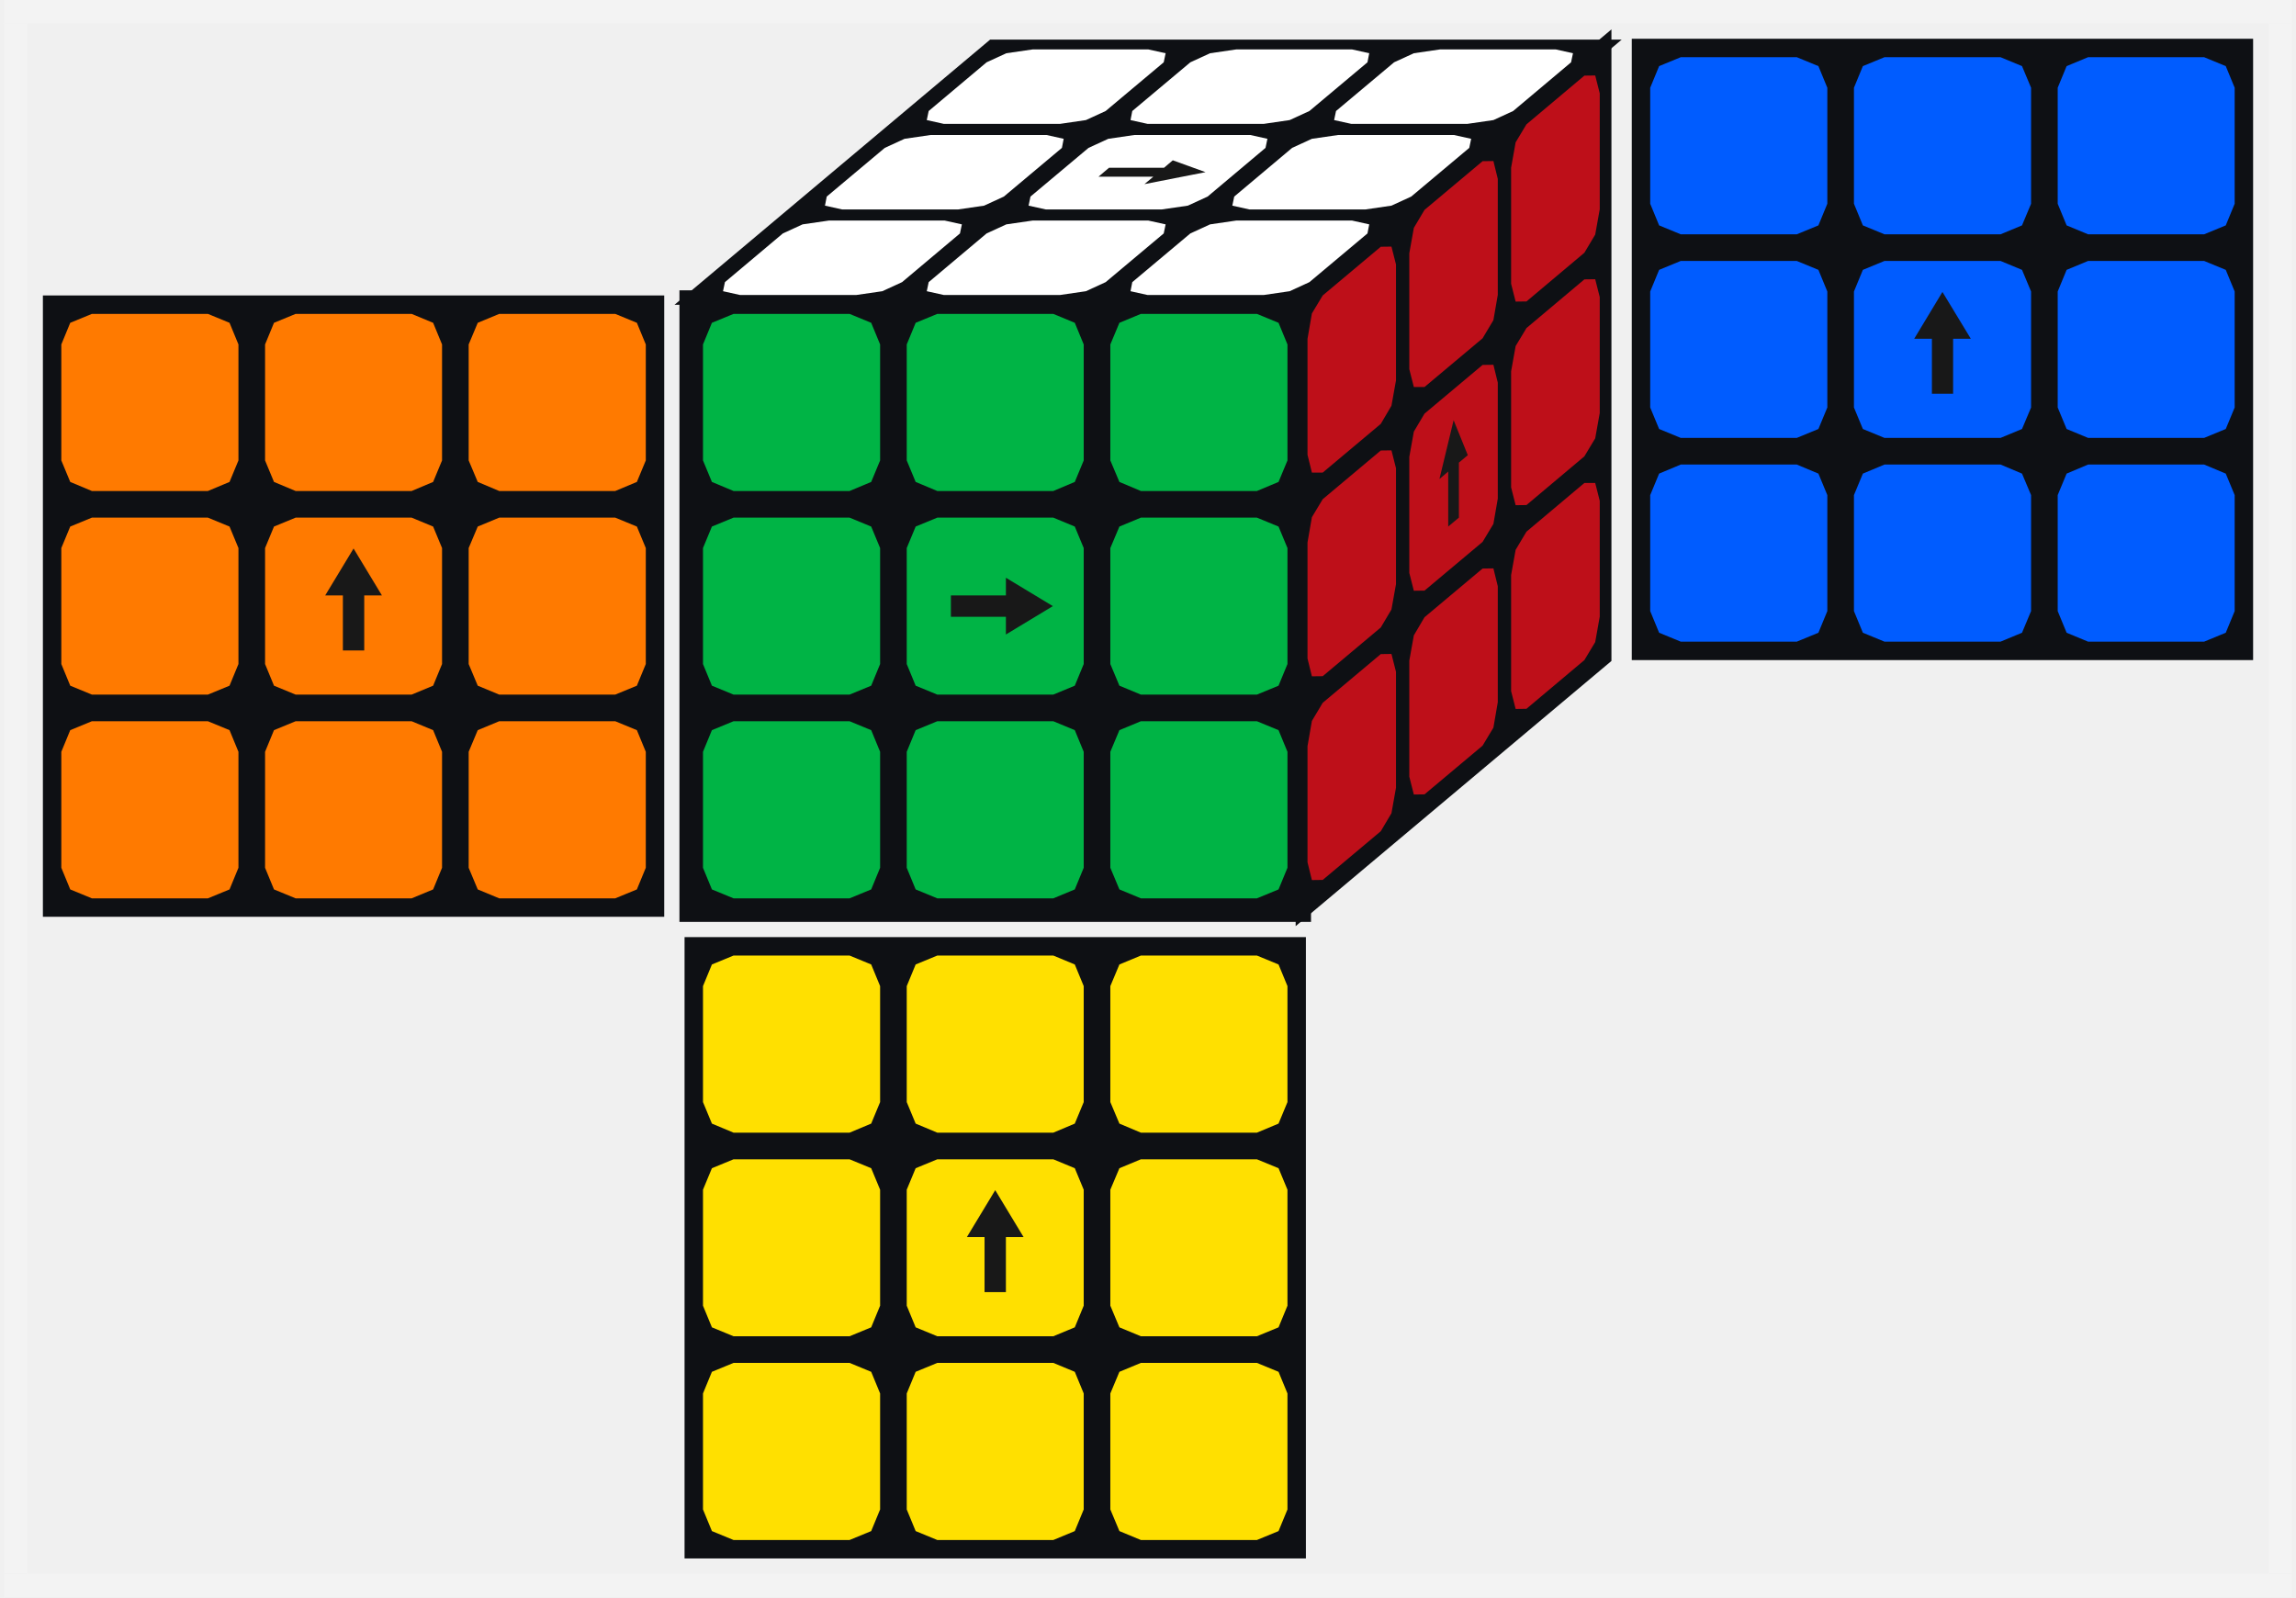
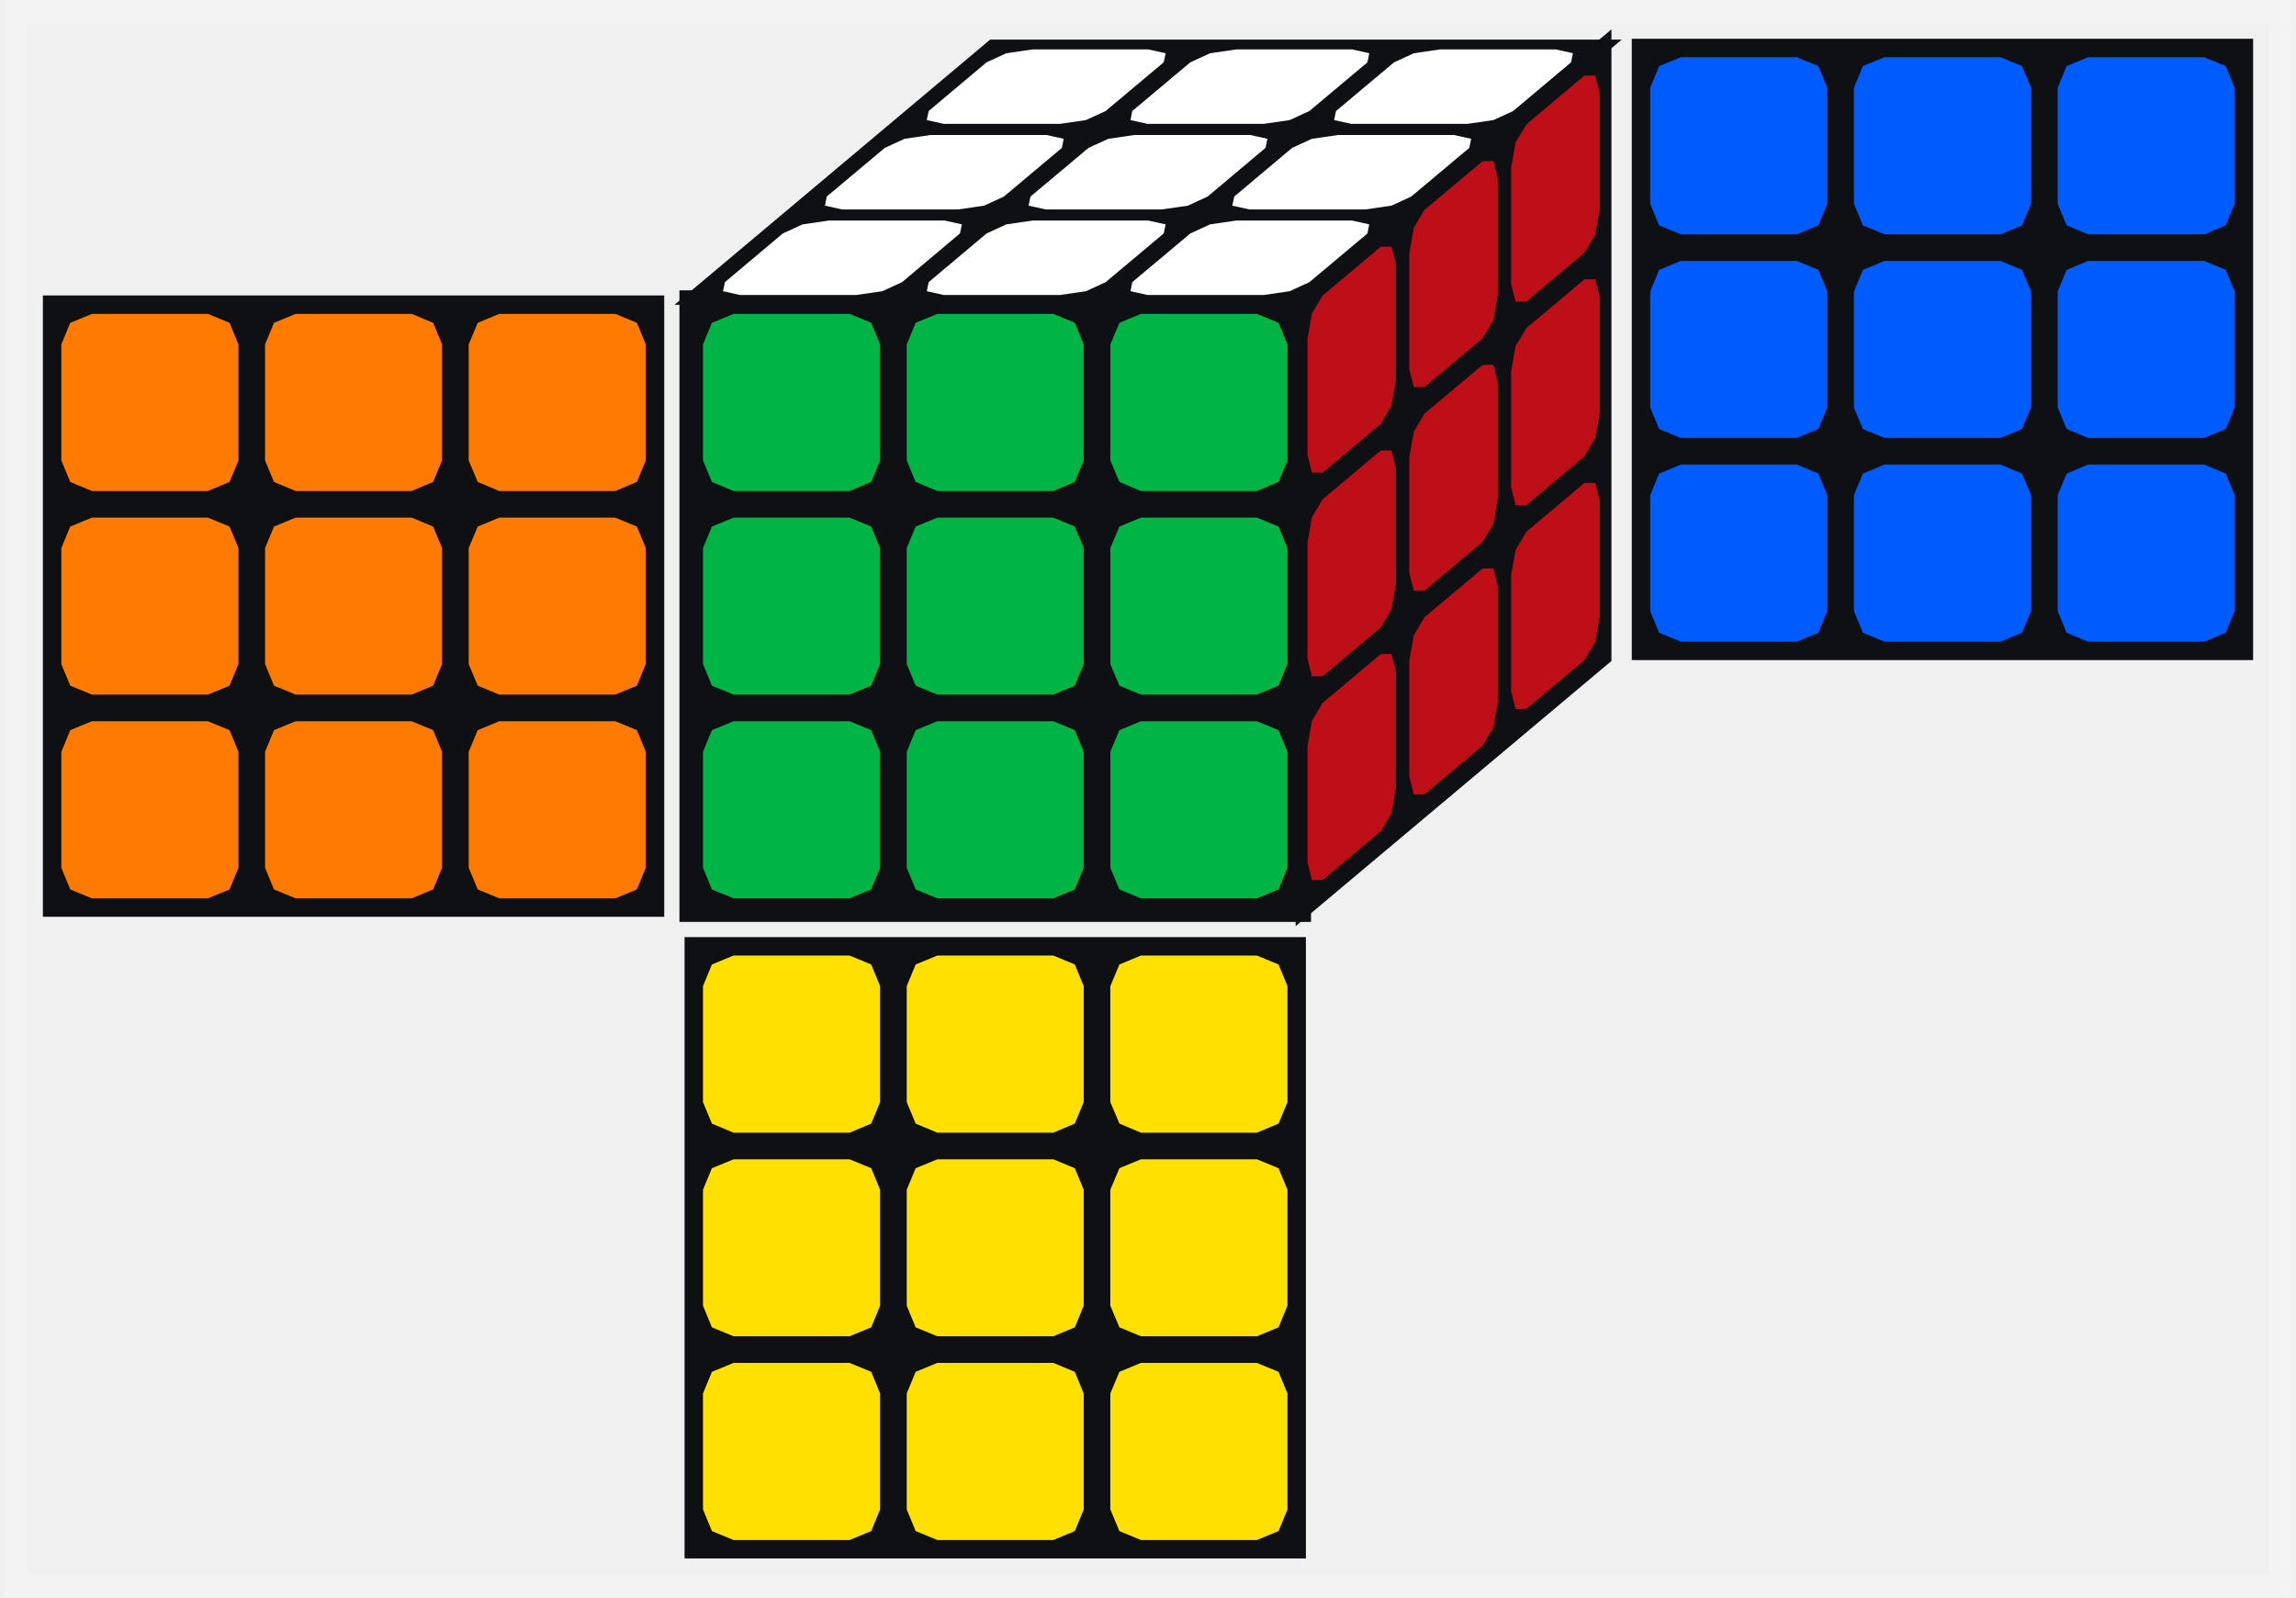
<svg xmlns="http://www.w3.org/2000/svg" viewBox="0 0 156.41 109.20" width="138" height="96">
  <polygon points="46.17,63.03 89.35,63.03 89.35,19.85 46.17,19.85" fill="#0e1014" />
  <polygon points="45.83,20.84 89.00,20.84 110.59,2.71 67.41,2.71" fill="#0e1014" />
  <polygon points="88.30,63.32 109.89,45.19 109.89,2.01 88.30,20.14" fill="#0e1014" />
  <polygon points="2.65,20.20 45.13,20.20 45.13,62.68 2.65,62.68" fill="#0e1014" />
  <polygon points="46.52,64.07 89.00,64.07 89.00,106.55 46.52,106.55" fill="#0e1014" />
  <polygon points="111.28,2.65 153.76,2.65 153.76,45.13 111.28,45.13" fill="#0e1014" />
  <polygon points="79.28,4.26 79.41,3.64 78.23,3.38 70.31,3.38 68.52,3.64 67.17,4.26 63.21,7.59 63.08,8.21 64.25,8.47 72.18,8.47 73.96,8.21 75.31,7.59" fill="#ffffff" />
  <polygon points="93.21,4.26 93.33,3.64 92.16,3.38 84.23,3.38 82.45,3.64 81.10,4.26 77.13,7.59 77.01,8.21 78.18,8.47 86.11,8.47 87.89,8.21 89.24,7.59" fill="#ffffff" />
  <polygon points="107.13,4.26 107.26,3.64 106.09,3.38 98.16,3.38 96.38,3.64 95.03,4.26 91.06,7.59 90.93,8.21 92.11,8.47 100.03,8.47 101.82,8.21 103.17,7.59" fill="#ffffff" />
  <polygon points="72.32,10.11 72.44,9.49 71.27,9.23 63.34,9.23 61.56,9.49 60.21,10.11 56.24,13.44 56.12,14.06 57.29,14.32 65.22,14.32 67.00,14.06 68.35,13.44" fill="#ffffff" />
  <polygon points="86.24,10.11 86.37,9.49 85.20,9.23 77.27,9.23 75.49,9.49 74.14,10.11 70.17,13.44 70.04,14.06 71.22,14.32 79.14,14.32 80.93,14.06 82.28,13.44" fill="#ffffff" />
  <polygon points="100.17,10.11 100.30,9.49 99.12,9.23 91.20,9.23 89.41,9.49 88.06,10.11 84.10,13.44 83.97,14.06 85.14,14.32 93.07,14.32 94.85,14.06 96.20,13.44" fill="#ffffff" />
  <polygon points="65.35,15.96 65.48,15.34 64.31,15.08 56.38,15.08 54.59,15.34 53.24,15.96 49.28,19.29 49.15,19.91 50.32,20.17 58.25,20.17 60.04,19.91 61.39,19.29" fill="#ffffff" />
  <polygon points="79.28,15.96 79.41,15.34 78.23,15.08 70.31,15.08 68.52,15.34 67.17,15.96 63.21,19.29 63.08,19.91 64.25,20.17 72.18,20.17 73.96,19.91 75.31,19.29" fill="#ffffff" />
  <polygon points="93.21,15.96 93.33,15.34 92.16,15.08 84.23,15.08 82.45,15.34 81.10,15.96 77.13,19.29 77.01,19.91 78.18,20.17 86.11,20.17 87.89,19.91 89.24,19.29" fill="#ffffff" />
  <polygon points="95.16,18.08 94.85,16.86 94.12,16.87 90.15,20.20 89.41,21.43 89.11,23.17 89.11,31.09 89.41,32.31 90.15,32.31 94.12,28.98 94.85,27.74 95.16,26.01" fill="#be0f19" />
  <polygon points="102.12,12.23 101.82,11.01 101.08,11.02 97.11,14.35 96.38,15.58 96.07,17.32 96.07,25.24 96.38,26.46 97.11,26.46 101.08,23.13 101.82,21.89 102.12,20.16" fill="#be0f19" />
  <polygon points="109.09,6.38 108.78,5.16 108.04,5.17 104.08,8.50 103.34,9.73 103.03,11.47 103.03,19.40 103.34,20.62 104.08,20.61 108.04,17.28 108.78,16.04 109.09,14.31" fill="#be0f19" />
  <polygon points="95.16,32.01 94.85,30.79 94.12,30.80 90.15,34.13 89.41,35.36 89.11,37.09 89.11,45.02 89.41,46.24 90.15,46.23 94.12,42.90 94.85,41.67 95.16,39.94" fill="#be0f19" />
  <polygon points="102.12,26.16 101.82,24.94 101.08,24.95 97.11,28.28 96.38,29.51 96.07,31.24 96.07,39.17 96.38,40.39 97.11,40.38 101.08,37.05 101.82,35.82 102.12,34.09" fill="#be0f19" />
  <polygon points="109.09,20.31 108.78,19.09 108.04,19.10 104.08,22.43 103.34,23.66 103.03,25.39 103.03,33.32 103.34,34.54 104.08,34.53 108.04,31.20 108.78,29.97 109.09,28.24" fill="#be0f19" />
  <polygon points="95.16,45.93 94.85,44.71 94.12,44.72 90.15,48.05 89.41,49.29 89.11,51.02 89.11,58.95 89.41,60.17 90.15,60.16 94.12,56.83 94.85,55.60 95.16,53.86" fill="#be0f19" />
  <polygon points="102.12,40.08 101.82,38.86 101.08,38.87 97.11,42.20 96.38,43.44 96.07,45.17 96.07,53.10 96.38,54.32 97.11,54.31 101.08,50.98 101.82,49.75 102.12,48.01" fill="#be0f19" />
  <polygon points="109.09,34.24 108.78,33.02 108.04,33.02 104.08,36.35 103.34,37.59 103.03,39.32 103.03,47.25 103.34,48.47 104.08,48.46 108.04,45.13 108.78,43.90 109.09,42.16" fill="#be0f19" />
  <polygon points="59.89,23.55 59.28,22.07 57.80,21.46 49.87,21.46 48.39,22.07 47.78,23.55 47.78,31.48 48.39,32.95 49.87,33.57 57.80,33.57 59.28,32.95 59.89,31.48" fill="#00b445" />
  <polygon points="73.81,23.55 73.20,22.07 71.73,21.46 63.80,21.46 62.32,22.07 61.71,23.55 61.71,31.48 62.32,32.95 63.80,33.57 71.73,33.57 73.20,32.95 73.81,31.48" fill="#00b445" />
  <polygon points="87.74,23.55 87.13,22.07 85.65,21.46 77.72,21.46 76.25,22.07 75.63,23.55 75.63,31.48 76.25,32.95 77.72,33.57 85.65,33.57 87.13,32.95 87.74,31.48" fill="#00b445" />
  <polygon points="59.89,37.47 59.28,36.00 57.80,35.39 49.87,35.39 48.39,36.00 47.78,37.47 47.78,45.40 48.39,46.88 49.87,47.49 57.80,47.49 59.28,46.88 59.89,45.40" fill="#00b445" />
  <polygon points="73.81,37.47 73.20,36.00 71.73,35.39 63.80,35.39 62.32,36.00 61.71,37.47 61.71,45.40 62.32,46.88 63.80,47.49 71.73,47.49 73.20,46.88 73.81,45.40" fill="#00b445" />
  <polygon points="87.74,37.47 87.13,36.00 85.65,35.39 77.72,35.39 76.25,36.00 75.63,37.47 75.63,45.40 76.25,46.88 77.72,47.49 85.65,47.49 87.13,46.88 87.74,45.40" fill="#00b445" />
  <polygon points="59.89,51.40 59.28,49.92 57.80,49.31 49.87,49.31 48.39,49.92 47.78,51.40 47.78,59.33 48.39,60.81 49.87,61.42 57.80,61.42 59.28,60.81 59.89,59.33" fill="#00b445" />
  <polygon points="73.81,51.40 73.20,49.92 71.73,49.31 63.80,49.31 62.32,49.92 61.71,51.40 61.71,59.33 62.32,60.81 63.80,61.42 71.73,61.42 73.20,60.81 73.81,59.33" fill="#00b445" />
  <polygon points="87.74,51.40 87.13,49.92 85.65,49.31 77.72,49.31 76.25,49.92 75.63,51.40 75.63,59.33 76.25,60.81 77.72,61.42 85.65,61.42 87.13,60.81 87.74,59.33" fill="#00b445" />
  <polygon points="59.89,67.42 59.28,65.94 57.80,65.33 49.87,65.33 48.39,65.94 47.78,67.42 47.78,75.35 48.39,76.82 49.87,77.44 57.80,77.44 59.28,76.82 59.89,75.35" fill="#ffe000" />
  <polygon points="73.81,67.42 73.20,65.94 71.73,65.33 63.80,65.33 62.32,65.94 61.71,67.42 61.71,75.35 62.32,76.82 63.80,77.44 71.73,77.44 73.20,76.82 73.81,75.35" fill="#ffe000" />
  <polygon points="87.74,67.42 87.13,65.94 85.65,65.33 77.72,65.33 76.25,65.94 75.63,67.42 75.63,75.35 76.25,76.82 77.72,77.44 85.65,77.44 87.13,76.82 87.74,75.35" fill="#ffe000" />
  <polygon points="59.89,81.34 59.28,79.87 57.80,79.26 49.87,79.26 48.39,79.87 47.78,81.34 47.78,89.27 48.39,90.75 49.87,91.36 57.80,91.36 59.28,90.75 59.89,89.27" fill="#ffe000" />
  <polygon points="73.81,81.34 73.20,79.87 71.73,79.26 63.80,79.26 62.32,79.87 61.71,81.34 61.71,89.27 62.32,90.75 63.80,91.36 71.73,91.36 73.20,90.75 73.81,89.27" fill="#ffe000" />
  <polygon points="87.74,81.34 87.13,79.87 85.65,79.26 77.72,79.26 76.25,79.87 75.63,81.34 75.63,89.27 76.25,90.75 77.72,91.36 85.65,91.36 87.13,90.75 87.74,89.27" fill="#ffe000" />
  <polygon points="59.89,95.27 59.28,93.79 57.80,93.18 49.87,93.18 48.39,93.79 47.78,95.27 47.78,103.20 48.39,104.68 49.87,105.29 57.80,105.29 59.28,104.68 59.89,103.20" fill="#ffe000" />
  <polygon points="73.81,95.27 73.20,93.79 71.73,93.18 63.80,93.18 62.32,93.79 61.71,95.27 61.71,103.20 62.32,104.68 63.80,105.29 71.73,105.29 73.20,104.68 73.81,103.20" fill="#ffe000" />
  <polygon points="87.74,95.27 87.13,93.79 85.65,93.18 77.72,93.18 76.25,93.79 75.63,95.27 75.63,103.20 76.25,104.68 77.72,105.29 85.65,105.29 87.13,104.68 87.74,103.20" fill="#ffe000" />
  <polygon points="16.02,23.55 15.41,22.07 13.93,21.46 6.00,21.46 4.52,22.07 3.91,23.55 3.91,31.48 4.52,32.95 6.00,33.57 13.93,33.57 15.41,32.95 16.02,31.48" fill="#ff7a00" />
  <polygon points="29.94,23.55 29.33,22.07 27.86,21.46 19.93,21.46 18.45,22.07 17.84,23.55 17.84,31.48 18.45,32.95 19.93,33.57 27.86,33.57 29.33,32.95 29.94,31.48" fill="#ff7a00" />
  <polygon points="43.87,23.55 43.26,22.07 41.78,21.46 33.85,21.46 32.38,22.07 31.76,23.55 31.76,31.48 32.38,32.95 33.85,33.57 41.78,33.57 43.26,32.95 43.87,31.48" fill="#ff7a00" />
  <polygon points="16.02,37.47 15.41,36.00 13.93,35.39 6.00,35.39 4.52,36.00 3.91,37.47 3.91,45.40 4.52,46.88 6.00,47.49 13.93,47.49 15.41,46.88 16.02,45.40" fill="#ff7a00" />
  <polygon points="29.94,37.47 29.33,36.00 27.86,35.39 19.93,35.39 18.45,36.00 17.84,37.47 17.84,45.40 18.45,46.88 19.93,47.49 27.86,47.49 29.33,46.88 29.94,45.40" fill="#ff7a00" />
  <polygon points="43.87,37.47 43.26,36.00 41.78,35.39 33.85,35.39 32.38,36.00 31.76,37.47 31.76,45.40 32.38,46.88 33.85,47.49 41.78,47.49 43.26,46.88 43.87,45.40" fill="#ff7a00" />
  <polygon points="16.02,51.40 15.41,49.92 13.93,49.31 6.00,49.31 4.52,49.92 3.91,51.40 3.91,59.33 4.52,60.81 6.00,61.42 13.93,61.42 15.41,60.81 16.02,59.33" fill="#ff7a00" />
  <polygon points="29.94,51.40 29.33,49.92 27.86,49.31 19.93,49.31 18.45,49.92 17.84,51.40 17.84,59.33 18.45,60.81 19.93,61.42 27.86,61.42 29.33,60.81 29.94,59.33" fill="#ff7a00" />
  <polygon points="43.87,51.40 43.26,49.92 41.78,49.31 33.85,49.31 32.38,49.92 31.76,51.40 31.76,59.33 32.38,60.81 33.85,61.42 41.78,61.42 43.26,60.81 43.87,59.33" fill="#ff7a00" />
  <polygon points="124.65,6.00 124.04,4.52 122.56,3.91 114.63,3.91 113.15,4.52 112.54,6.00 112.54,13.93 113.15,15.41 114.63,16.02 122.56,16.02 124.04,15.41 124.65,13.93" fill="#005cff" />
  <polygon points="138.58,6.00 137.96,4.52 136.49,3.91 128.56,3.91 127.08,4.52 126.47,6.00 126.47,13.93 127.08,15.41 128.56,16.02 136.49,16.02 137.96,15.41 138.58,13.93" fill="#005cff" />
  <polygon points="152.50,6.00 151.89,4.52 150.41,3.91 142.48,3.91 141.01,4.52 140.40,6.00 140.40,13.93 141.01,15.41 142.48,16.02 150.41,16.02 151.89,15.41 152.50,13.93" fill="#005cff" />
  <polygon points="124.65,19.93 124.04,18.45 122.56,17.84 114.63,17.84 113.15,18.45 112.54,19.93 112.54,27.86 113.15,29.33 114.63,29.94 122.56,29.94 124.04,29.33 124.65,27.86" fill="#005cff" />
  <polygon points="138.58,19.93 137.96,18.45 136.49,17.84 128.56,17.84 127.08,18.45 126.47,19.93 126.47,27.86 127.08,29.33 128.56,29.94 136.49,29.94 137.96,29.33 138.58,27.86" fill="#005cff" />
  <polygon points="152.50,19.93 151.89,18.45 150.41,17.84 142.48,17.84 141.01,18.45 140.40,19.93 140.40,27.86 141.01,29.33 142.48,29.94 150.41,29.94 151.89,29.33 152.50,27.86" fill="#005cff" />
  <polygon points="124.65,33.85 124.04,32.38 122.56,31.76 114.63,31.76 113.15,32.38 112.54,33.85 112.54,41.78 113.15,43.26 114.63,43.87 122.56,43.87 124.04,43.26 124.65,41.78" fill="#005cff" />
  <polygon points="138.58,33.85 137.96,32.38 136.49,31.76 128.56,31.76 127.08,32.38 126.47,33.85 126.47,41.78 127.08,43.26 128.56,43.87 136.49,43.87 137.96,43.26 138.58,41.78" fill="#005cff" />
  <polygon points="152.50,33.85 151.89,32.38 150.41,31.76 142.48,31.76 141.01,32.38 140.40,33.85 140.40,41.78 141.01,43.26 142.48,43.87 150.41,43.87 151.89,43.26 152.50,41.78" fill="#005cff" />
  <polygon points="0.00,0.00 156.41,0.00 156.41,1.60 0.00,1.60" fill="#f4f4f4" fill-opacity="0.70" />
  <polygon points="0.00,107.60 156.41,107.60 156.41,109.20 0.00,109.20" fill="#f4f4f4" fill-opacity="0.70" />
  <polygon points="0.00,1.60 1.60,1.60 1.60,107.60 0.00,107.60" fill="#f4f4f4" fill-opacity="0.70" />
  <polygon points="154.81,1.60 156.41,1.60 156.41,107.60 154.81,107.60" fill="#f4f4f4" fill-opacity="0.70" />
-   <polygon points="82.14,11.77 79.90,10.96 79.30,11.47 75.54,11.47 74.82,12.08 78.57,12.08 77.96,12.59" fill="#181818" />
-   <polygon points="99.10,28.73 98.13,32.75 98.73,32.24 98.73,36.00 99.46,35.39 99.46,31.63 100.07,31.12" fill="#181818" />
-   <polygon points="71.70,41.44 68.49,39.50 68.49,40.71 64.73,40.71 64.73,42.17 68.49,42.17 68.49,43.38" fill="#181818" />
-   <polygon points="67.76,81.37 65.82,84.58 67.03,84.58 67.03,88.34 68.49,88.34 68.49,84.58 69.70,84.58" fill="#181818" />
-   <polygon points="23.89,37.50 21.95,40.71 23.16,40.71 23.16,44.47 24.62,44.47 24.62,40.71 25.83,40.71" fill="#181818" />
-   <polygon points="132.52,19.96 130.59,23.16 131.80,23.16 131.80,26.92 133.25,26.92 133.25,23.16 134.46,23.16" fill="#181818" />
</svg>
